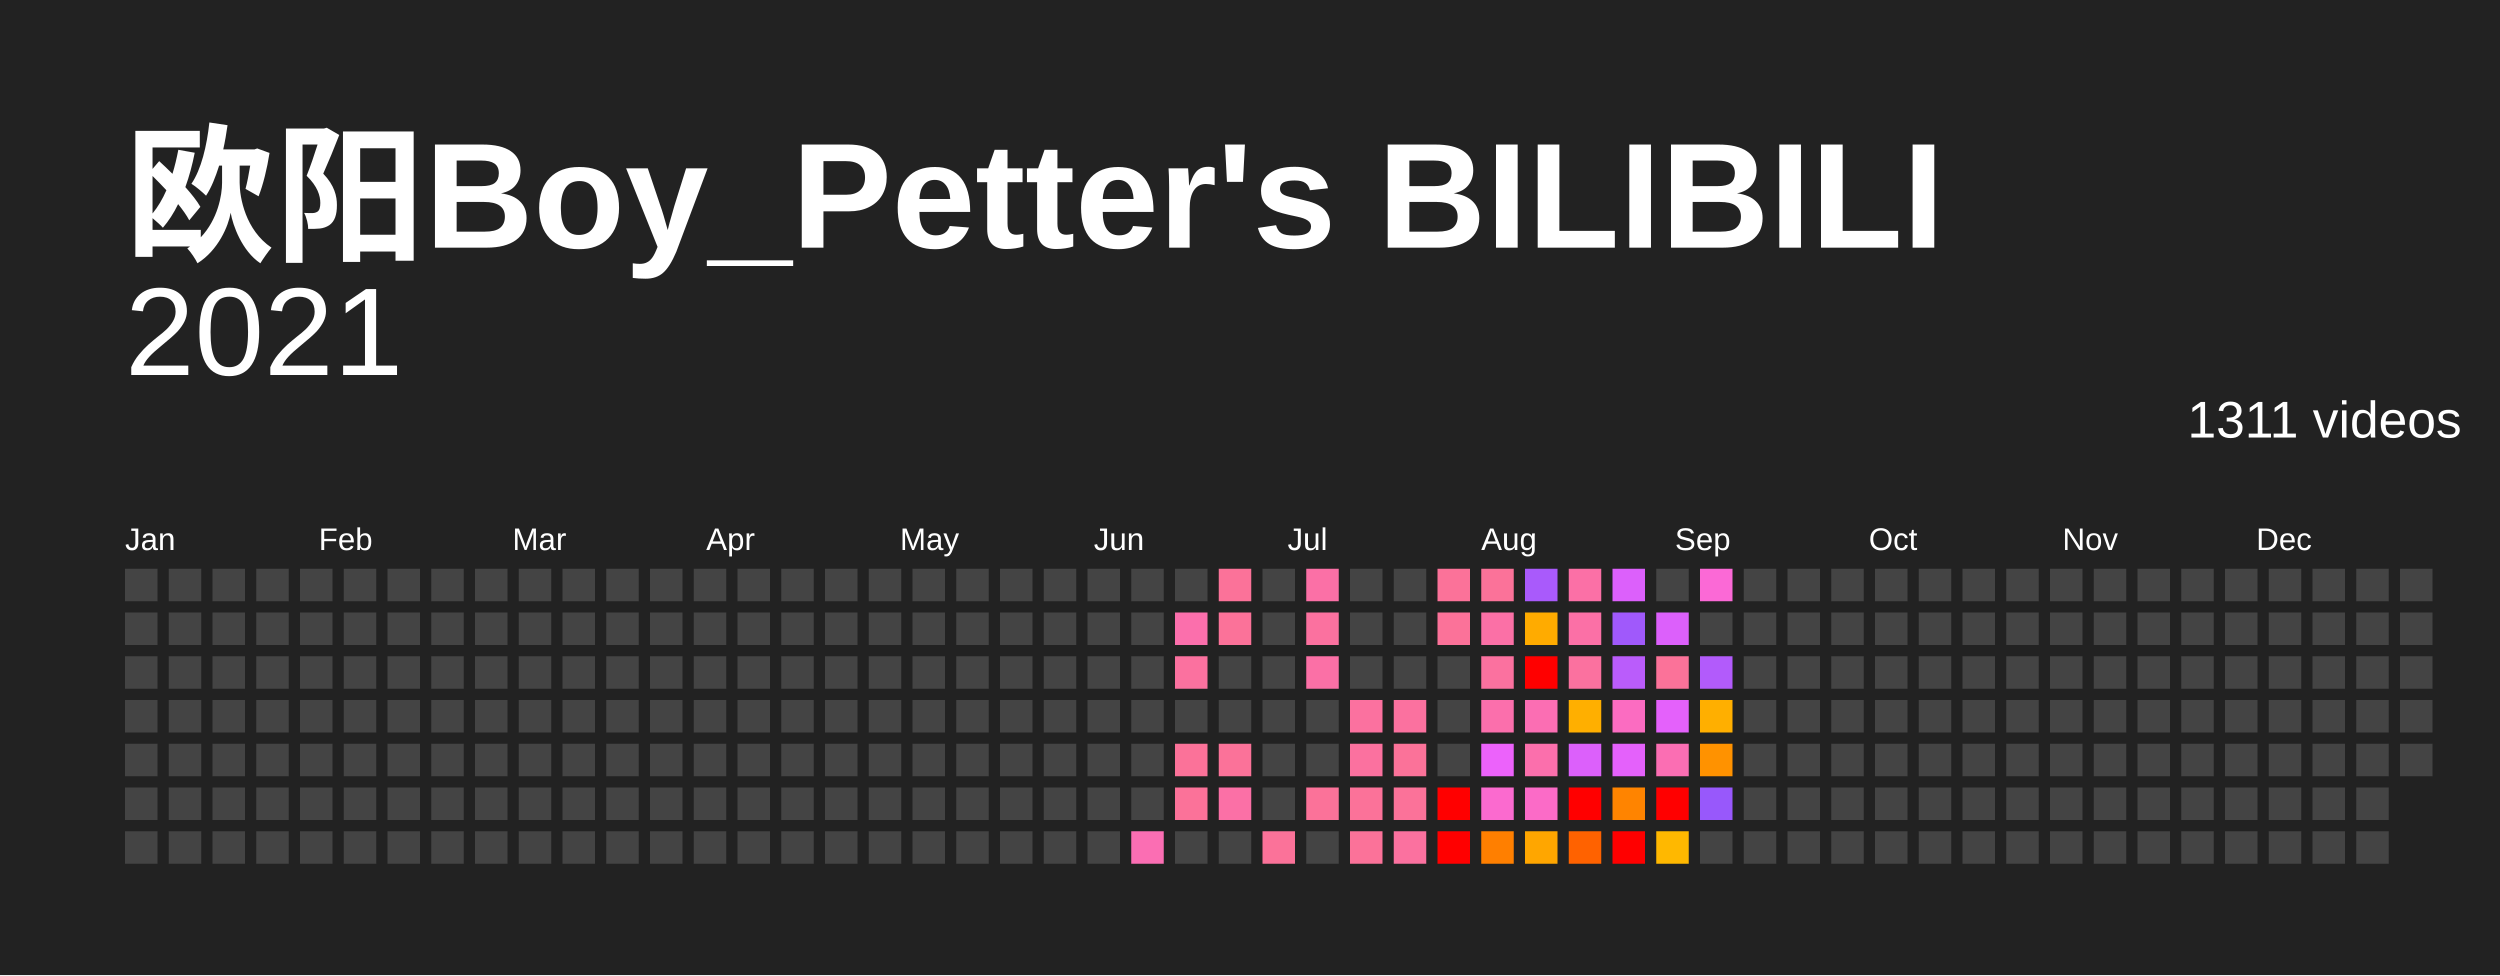
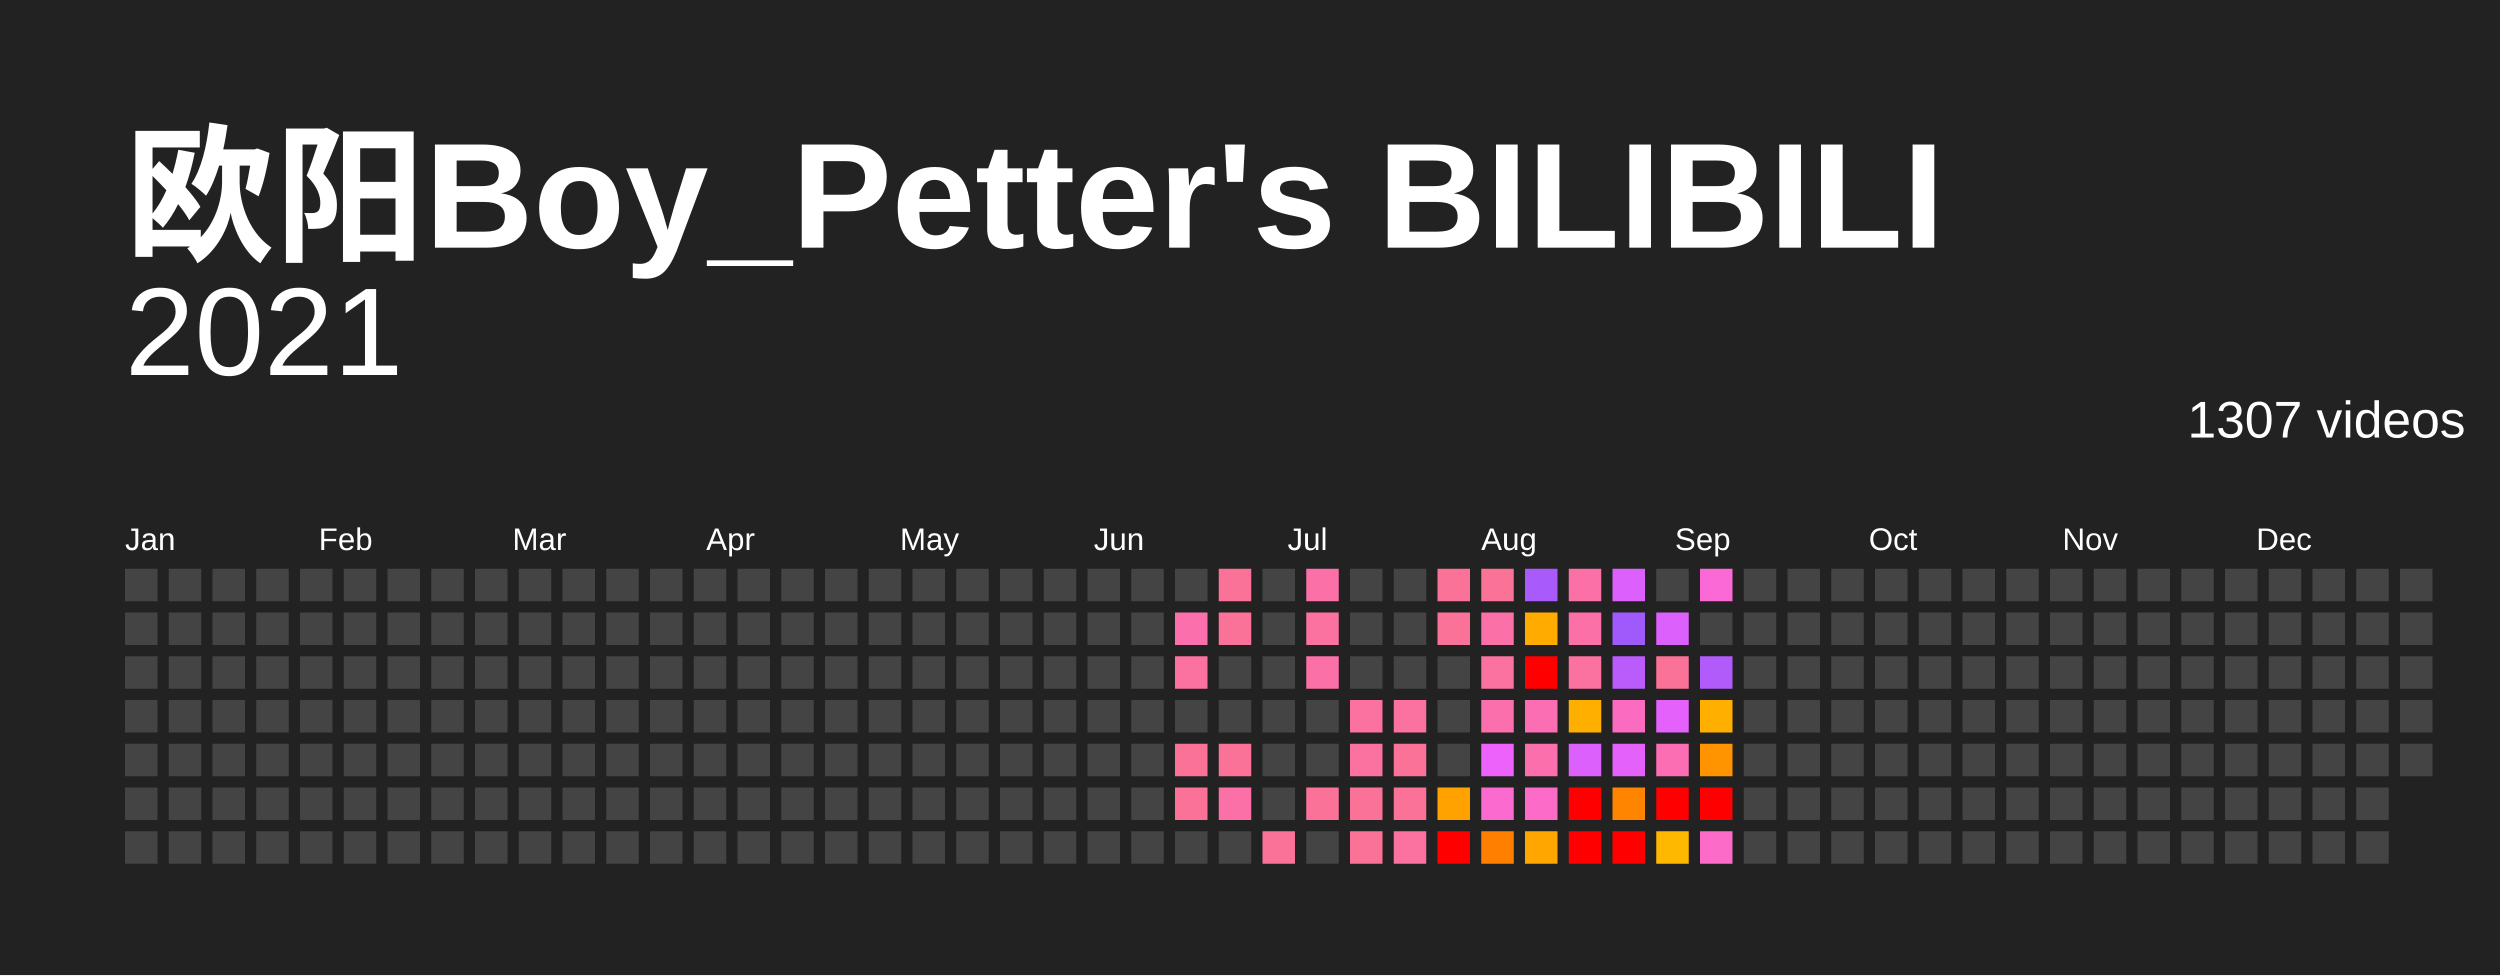
<svg xmlns="http://www.w3.org/2000/svg" baseProfile="full" height="78mm" version="1.1" viewBox="0,0,200,78" width="200mm">
  <defs />
  <rect fill="#222222" height="78" width="200" x="0" y="0" />
  <text fill="#FFFFFF" style="font-size:12px; font-family:Arial; font-weight:bold;" x="10" y="20">欧阳Boy_Petter's BILIBILI</text>
  <text alignment-baseline="hanging" fill="#FFFFFF" style="font-size:10.0px; font-family:Arial;" x="10" y="30">2021</text>
-   <text alignment-baseline="hanging" fill="#FFFFFF" style="font-size:4.125px; font-family:Arial;" x="175" y="35">1311 videos</text>
+   <text alignment-baseline="hanging" fill="#FFFFFF" style="font-size:4.125px; font-family:Arial;" x="175" y="35">1307 videos</text>
  <text fill="#FFFFFF" style="font-size:2.5px; font-family:Arial" x="10.0" y="44">Jan</text>
  <text fill="#FFFFFF" style="font-size:2.5px; font-family:Arial" x="25.5" y="44">Feb</text>
  <text fill="#FFFFFF" style="font-size:2.5px; font-family:Arial" x="41.0" y="44">Mar</text>
  <text fill="#FFFFFF" style="font-size:2.5px; font-family:Arial" x="56.5" y="44">Apr</text>
  <text fill="#FFFFFF" style="font-size:2.5px; font-family:Arial" x="72.0" y="44">May</text>
  <text fill="#FFFFFF" style="font-size:2.5px; font-family:Arial" x="87.5" y="44">Jun</text>
  <text fill="#FFFFFF" style="font-size:2.5px; font-family:Arial" x="103.0" y="44">Jul</text>
  <text fill="#FFFFFF" style="font-size:2.5px; font-family:Arial" x="118.5" y="44">Aug</text>
  <text fill="#FFFFFF" style="font-size:2.5px; font-family:Arial" x="134.0" y="44">Sep</text>
  <text fill="#FFFFFF" style="font-size:2.5px; font-family:Arial" x="149.5" y="44">Oct</text>
  <text fill="#FFFFFF" style="font-size:2.5px; font-family:Arial" x="165.0" y="44">Nov</text>
  <text fill="#FFFFFF" style="font-size:2.5px; font-family:Arial" x="180.5" y="44">Dec</text>
  <rect fill="#444444" height="2.6" width="2.6" x="10.0" y="45.5" />
  <rect fill="#444444" height="2.6" width="2.6" x="10.0" y="49.0" />
  <rect fill="#444444" height="2.6" width="2.6" x="10.0" y="52.5" />
  <rect fill="#444444" height="2.6" width="2.6" x="10.0" y="56.0" />
  <rect fill="#444444" height="2.6" width="2.6" x="10.0" y="59.5" />
  <rect fill="#444444" height="2.6" width="2.6" x="10.0" y="63.0" />
  <rect fill="#444444" height="2.6" width="2.6" x="10.0" y="66.5" />
  <rect fill="#444444" height="2.6" width="2.6" x="13.5" y="45.5" />
  <rect fill="#444444" height="2.6" width="2.6" x="13.5" y="49.0" />
  <rect fill="#444444" height="2.6" width="2.6" x="13.5" y="52.5" />
  <rect fill="#444444" height="2.6" width="2.6" x="13.5" y="56.0" />
  <rect fill="#444444" height="2.6" width="2.6" x="13.5" y="59.5" />
  <rect fill="#444444" height="2.6" width="2.6" x="13.5" y="63.0" />
  <rect fill="#444444" height="2.6" width="2.6" x="13.5" y="66.5" />
  <rect fill="#444444" height="2.6" width="2.6" x="17.0" y="45.5" />
  <rect fill="#444444" height="2.6" width="2.6" x="17.0" y="49.0" />
  <rect fill="#444444" height="2.6" width="2.6" x="17.0" y="52.5" />
  <rect fill="#444444" height="2.6" width="2.6" x="17.0" y="56.0" />
  <rect fill="#444444" height="2.6" width="2.6" x="17.0" y="59.5" />
  <rect fill="#444444" height="2.6" width="2.6" x="17.0" y="63.0" />
  <rect fill="#444444" height="2.6" width="2.6" x="17.0" y="66.5" />
  <rect fill="#444444" height="2.6" width="2.6" x="20.5" y="45.5" />
  <rect fill="#444444" height="2.6" width="2.6" x="20.5" y="49.0" />
  <rect fill="#444444" height="2.6" width="2.6" x="20.5" y="52.5" />
  <rect fill="#444444" height="2.6" width="2.6" x="20.5" y="56.0" />
  <rect fill="#444444" height="2.6" width="2.6" x="20.5" y="59.5" />
  <rect fill="#444444" height="2.6" width="2.6" x="20.5" y="63.0" />
  <rect fill="#444444" height="2.6" width="2.6" x="20.5" y="66.5" />
  <rect fill="#444444" height="2.6" width="2.6" x="24.0" y="45.5" />
  <rect fill="#444444" height="2.6" width="2.6" x="24.0" y="49.0" />
  <rect fill="#444444" height="2.6" width="2.6" x="24.0" y="52.5" />
  <rect fill="#444444" height="2.6" width="2.6" x="24.0" y="56.0" />
  <rect fill="#444444" height="2.6" width="2.6" x="24.0" y="59.5" />
  <rect fill="#444444" height="2.6" width="2.6" x="24.0" y="63.0" />
  <rect fill="#444444" height="2.6" width="2.6" x="24.0" y="66.5" />
  <rect fill="#444444" height="2.6" width="2.6" x="27.5" y="45.5" />
  <rect fill="#444444" height="2.6" width="2.6" x="27.5" y="49.0" />
  <rect fill="#444444" height="2.6" width="2.6" x="27.5" y="52.5" />
  <rect fill="#444444" height="2.6" width="2.6" x="27.5" y="56.0" />
  <rect fill="#444444" height="2.6" width="2.6" x="27.5" y="59.5" />
  <rect fill="#444444" height="2.6" width="2.6" x="27.5" y="63.0" />
  <rect fill="#444444" height="2.6" width="2.6" x="27.5" y="66.5" />
  <rect fill="#444444" height="2.6" width="2.6" x="31.0" y="45.5" />
  <rect fill="#444444" height="2.6" width="2.6" x="31.0" y="49.0" />
  <rect fill="#444444" height="2.6" width="2.6" x="31.0" y="52.5" />
  <rect fill="#444444" height="2.6" width="2.6" x="31.0" y="56.0" />
  <rect fill="#444444" height="2.6" width="2.6" x="31.0" y="59.5" />
  <rect fill="#444444" height="2.6" width="2.6" x="31.0" y="63.0" />
  <rect fill="#444444" height="2.6" width="2.6" x="31.0" y="66.5" />
  <rect fill="#444444" height="2.6" width="2.6" x="34.5" y="45.5" />
  <rect fill="#444444" height="2.6" width="2.6" x="34.5" y="49.0" />
  <rect fill="#444444" height="2.6" width="2.6" x="34.5" y="52.5" />
  <rect fill="#444444" height="2.6" width="2.6" x="34.5" y="56.0" />
  <rect fill="#444444" height="2.6" width="2.6" x="34.5" y="59.5" />
  <rect fill="#444444" height="2.6" width="2.6" x="34.5" y="63.0" />
  <rect fill="#444444" height="2.6" width="2.6" x="34.5" y="66.5" />
  <rect fill="#444444" height="2.6" width="2.6" x="38.0" y="45.5" />
  <rect fill="#444444" height="2.6" width="2.6" x="38.0" y="49.0" />
  <rect fill="#444444" height="2.6" width="2.6" x="38.0" y="52.5" />
  <rect fill="#444444" height="2.6" width="2.6" x="38.0" y="56.0" />
  <rect fill="#444444" height="2.6" width="2.6" x="38.0" y="59.5" />
  <rect fill="#444444" height="2.6" width="2.6" x="38.0" y="63.0" />
  <rect fill="#444444" height="2.6" width="2.6" x="38.0" y="66.5" />
  <rect fill="#444444" height="2.6" width="2.6" x="41.5" y="45.5" />
  <rect fill="#444444" height="2.6" width="2.6" x="41.5" y="49.0" />
  <rect fill="#444444" height="2.6" width="2.6" x="41.5" y="52.5" />
  <rect fill="#444444" height="2.6" width="2.6" x="41.5" y="56.0" />
  <rect fill="#444444" height="2.6" width="2.6" x="41.5" y="59.5" />
  <rect fill="#444444" height="2.6" width="2.6" x="41.5" y="63.0" />
  <rect fill="#444444" height="2.6" width="2.6" x="41.5" y="66.5" />
  <rect fill="#444444" height="2.6" width="2.6" x="45.0" y="45.5" />
  <rect fill="#444444" height="2.6" width="2.6" x="45.0" y="49.0" />
  <rect fill="#444444" height="2.6" width="2.6" x="45.0" y="52.5" />
  <rect fill="#444444" height="2.6" width="2.6" x="45.0" y="56.0" />
  <rect fill="#444444" height="2.6" width="2.6" x="45.0" y="59.5" />
  <rect fill="#444444" height="2.6" width="2.6" x="45.0" y="63.0" />
  <rect fill="#444444" height="2.6" width="2.6" x="45.0" y="66.5" />
  <rect fill="#444444" height="2.6" width="2.6" x="48.5" y="45.5" />
  <rect fill="#444444" height="2.6" width="2.6" x="48.5" y="49.0" />
  <rect fill="#444444" height="2.6" width="2.6" x="48.5" y="52.5" />
  <rect fill="#444444" height="2.6" width="2.6" x="48.5" y="56.0" />
  <rect fill="#444444" height="2.6" width="2.6" x="48.5" y="59.5" />
  <rect fill="#444444" height="2.6" width="2.6" x="48.5" y="63.0" />
  <rect fill="#444444" height="2.6" width="2.6" x="48.5" y="66.5" />
  <rect fill="#444444" height="2.6" width="2.6" x="52.0" y="45.5" />
  <rect fill="#444444" height="2.6" width="2.6" x="52.0" y="49.0" />
  <rect fill="#444444" height="2.6" width="2.6" x="52.0" y="52.5" />
  <rect fill="#444444" height="2.6" width="2.6" x="52.0" y="56.0" />
  <rect fill="#444444" height="2.6" width="2.6" x="52.0" y="59.5" />
  <rect fill="#444444" height="2.6" width="2.6" x="52.0" y="63.0" />
  <rect fill="#444444" height="2.6" width="2.6" x="52.0" y="66.5" />
  <rect fill="#444444" height="2.6" width="2.6" x="55.5" y="45.5" />
  <rect fill="#444444" height="2.6" width="2.6" x="55.5" y="49.0" />
  <rect fill="#444444" height="2.6" width="2.6" x="55.5" y="52.5" />
  <rect fill="#444444" height="2.6" width="2.6" x="55.5" y="56.0" />
  <rect fill="#444444" height="2.6" width="2.6" x="55.5" y="59.5" />
  <rect fill="#444444" height="2.6" width="2.6" x="55.5" y="63.0" />
  <rect fill="#444444" height="2.6" width="2.6" x="55.5" y="66.5" />
  <rect fill="#444444" height="2.6" width="2.6" x="59.0" y="45.5" />
  <rect fill="#444444" height="2.6" width="2.6" x="59.0" y="49.0" />
  <rect fill="#444444" height="2.6" width="2.6" x="59.0" y="52.5" />
  <rect fill="#444444" height="2.6" width="2.6" x="59.0" y="56.0" />
  <rect fill="#444444" height="2.6" width="2.6" x="59.0" y="59.5" />
  <rect fill="#444444" height="2.6" width="2.6" x="59.0" y="63.0" />
  <rect fill="#444444" height="2.6" width="2.6" x="59.0" y="66.5" />
  <rect fill="#444444" height="2.6" width="2.6" x="62.5" y="45.5" />
  <rect fill="#444444" height="2.6" width="2.6" x="62.5" y="49.0" />
  <rect fill="#444444" height="2.6" width="2.6" x="62.5" y="52.5" />
  <rect fill="#444444" height="2.6" width="2.6" x="62.5" y="56.0" />
  <rect fill="#444444" height="2.6" width="2.6" x="62.5" y="59.5" />
  <rect fill="#444444" height="2.6" width="2.6" x="62.5" y="63.0" />
  <rect fill="#444444" height="2.6" width="2.6" x="62.5" y="66.5" />
  <rect fill="#444444" height="2.6" width="2.6" x="66.0" y="45.5" />
  <rect fill="#444444" height="2.6" width="2.6" x="66.0" y="49.0" />
  <rect fill="#444444" height="2.6" width="2.6" x="66.0" y="52.5" />
  <rect fill="#444444" height="2.6" width="2.6" x="66.0" y="56.0" />
  <rect fill="#444444" height="2.6" width="2.6" x="66.0" y="59.5" />
  <rect fill="#444444" height="2.6" width="2.6" x="66.0" y="63.0" />
  <rect fill="#444444" height="2.6" width="2.6" x="66.0" y="66.5" />
  <rect fill="#444444" height="2.6" width="2.6" x="69.5" y="45.5" />
  <rect fill="#444444" height="2.6" width="2.6" x="69.5" y="49.0" />
  <rect fill="#444444" height="2.6" width="2.6" x="69.5" y="52.5" />
  <rect fill="#444444" height="2.6" width="2.6" x="69.5" y="56.0" />
  <rect fill="#444444" height="2.6" width="2.6" x="69.5" y="59.5" />
  <rect fill="#444444" height="2.6" width="2.6" x="69.5" y="63.0" />
  <rect fill="#444444" height="2.6" width="2.6" x="69.5" y="66.5" />
  <rect fill="#444444" height="2.6" width="2.6" x="73.0" y="45.5" />
  <rect fill="#444444" height="2.6" width="2.6" x="73.0" y="49.0" />
  <rect fill="#444444" height="2.6" width="2.6" x="73.0" y="52.5" />
  <rect fill="#444444" height="2.6" width="2.6" x="73.0" y="56.0" />
  <rect fill="#444444" height="2.6" width="2.6" x="73.0" y="59.5" />
  <rect fill="#444444" height="2.6" width="2.6" x="73.0" y="63.0" />
  <rect fill="#444444" height="2.6" width="2.6" x="73.0" y="66.5" />
  <rect fill="#444444" height="2.6" width="2.6" x="76.5" y="45.5" />
  <rect fill="#444444" height="2.6" width="2.6" x="76.5" y="49.0" />
  <rect fill="#444444" height="2.6" width="2.6" x="76.5" y="52.5" />
  <rect fill="#444444" height="2.6" width="2.6" x="76.5" y="56.0" />
  <rect fill="#444444" height="2.6" width="2.6" x="76.5" y="59.5" />
  <rect fill="#444444" height="2.6" width="2.6" x="76.5" y="63.0" />
  <rect fill="#444444" height="2.6" width="2.6" x="76.5" y="66.5" />
  <rect fill="#444444" height="2.6" width="2.6" x="80.0" y="45.5" />
  <rect fill="#444444" height="2.6" width="2.6" x="80.0" y="49.0" />
  <rect fill="#444444" height="2.6" width="2.6" x="80.0" y="52.5" />
  <rect fill="#444444" height="2.6" width="2.6" x="80.0" y="56.0" />
  <rect fill="#444444" height="2.6" width="2.6" x="80.0" y="59.5" />
  <rect fill="#444444" height="2.6" width="2.6" x="80.0" y="63.0" />
  <rect fill="#444444" height="2.6" width="2.6" x="80.0" y="66.5" />
  <rect fill="#444444" height="2.6" width="2.6" x="83.5" y="45.5" />
  <rect fill="#444444" height="2.6" width="2.6" x="83.5" y="49.0" />
  <rect fill="#444444" height="2.6" width="2.6" x="83.5" y="52.5" />
  <rect fill="#444444" height="2.6" width="2.6" x="83.5" y="56.0" />
  <rect fill="#444444" height="2.6" width="2.6" x="83.5" y="59.5" />
  <rect fill="#444444" height="2.6" width="2.6" x="83.5" y="63.0" />
  <rect fill="#444444" height="2.6" width="2.6" x="83.5" y="66.5" />
  <rect fill="#444444" height="2.6" width="2.6" x="87.0" y="45.5" />
  <rect fill="#444444" height="2.6" width="2.6" x="87.0" y="49.0" />
  <rect fill="#444444" height="2.6" width="2.6" x="87.0" y="52.5" />
  <rect fill="#444444" height="2.6" width="2.6" x="87.0" y="56.0" />
  <rect fill="#444444" height="2.6" width="2.6" x="87.0" y="59.5" />
  <rect fill="#444444" height="2.6" width="2.6" x="87.0" y="63.0" />
  <rect fill="#444444" height="2.6" width="2.6" x="87.0" y="66.5" />
  <rect fill="#444444" height="2.6" width="2.6" x="90.5" y="45.5" />
  <rect fill="#444444" height="2.6" width="2.6" x="90.5" y="49.0" />
  <rect fill="#444444" height="2.6" width="2.6" x="90.5" y="52.5" />
  <rect fill="#444444" height="2.6" width="2.6" x="90.5" y="56.0" />
  <rect fill="#444444" height="2.6" width="2.6" x="90.5" y="59.5" />
  <rect fill="#444444" height="2.6" width="2.6" x="90.5" y="63.0" />
-   <rect fill="#fb6eb3" height="2.6" width="2.6" x="90.5" y="66.5" />
+   <rect fill="#444444" height="2.6" width="2.6" x="90.5" y="66.5" />
  <rect fill="#444444" height="2.6" width="2.6" x="94.0" y="45.5" />
  <rect fill="#fb6fac" height="2.6" width="2.6" x="94.0" y="49.0" />
  <rect fill="#fb719f" height="2.6" width="2.6" x="94.0" y="52.5" />
  <rect fill="#444444" height="2.6" width="2.6" x="94.0" y="56.0" />
  <rect fill="#fb7299" height="2.6" width="2.6" x="94.0" y="59.5" />
  <rect fill="#fb7299" height="2.6" width="2.6" x="94.0" y="63.0" />
  <rect fill="#444444" height="2.6" width="2.6" x="94.0" y="66.5" />
  <rect fill="#fb7299" height="2.6" width="2.6" x="97.5" y="45.5" />
  <rect fill="#fb7299" height="2.6" width="2.6" x="97.5" y="49.0" />
  <rect fill="#444444" height="2.6" width="2.6" x="97.5" y="52.5" />
  <rect fill="#444444" height="2.6" width="2.6" x="97.5" y="56.0" />
  <rect fill="#fb7299" height="2.6" width="2.6" x="97.5" y="59.5" />
  <rect fill="#fb70a6" height="2.6" width="2.6" x="97.5" y="63.0" />
  <rect fill="#444444" height="2.6" width="2.6" x="97.5" y="66.5" />
  <rect fill="#444444" height="2.6" width="2.6" x="101.0" y="45.5" />
  <rect fill="#444444" height="2.6" width="2.6" x="101.0" y="49.0" />
  <rect fill="#444444" height="2.6" width="2.6" x="101.0" y="52.5" />
  <rect fill="#444444" height="2.6" width="2.6" x="101.0" y="56.0" />
  <rect fill="#444444" height="2.6" width="2.6" x="101.0" y="59.5" />
  <rect fill="#444444" height="2.6" width="2.6" x="101.0" y="63.0" />
  <rect fill="#fb7299" height="2.6" width="2.6" x="101.0" y="66.5" />
  <rect fill="#fb70a6" height="2.6" width="2.6" x="104.5" y="45.5" />
  <rect fill="#fb719f" height="2.6" width="2.6" x="104.5" y="49.0" />
  <rect fill="#fb70a6" height="2.6" width="2.6" x="104.5" y="52.5" />
  <rect fill="#444444" height="2.6" width="2.6" x="104.5" y="56.0" />
  <rect fill="#444444" height="2.6" width="2.6" x="104.5" y="59.5" />
  <rect fill="#fb7299" height="2.6" width="2.6" x="104.5" y="63.0" />
  <rect fill="#444444" height="2.6" width="2.6" x="104.5" y="66.5" />
  <rect fill="#444444" height="2.6" width="2.6" x="108.0" y="45.5" />
  <rect fill="#444444" height="2.6" width="2.6" x="108.0" y="49.0" />
  <rect fill="#444444" height="2.6" width="2.6" x="108.0" y="52.5" />
  <rect fill="#fb719f" height="2.6" width="2.6" x="108.0" y="56.0" />
  <rect fill="#fb719f" height="2.6" width="2.6" x="108.0" y="59.5" />
  <rect fill="#fb7299" height="2.6" width="2.6" x="108.0" y="63.0" />
  <rect fill="#fb7299" height="2.6" width="2.6" x="108.0" y="66.5" />
  <rect fill="#444444" height="2.6" width="2.6" x="111.5" y="45.5" />
  <rect fill="#444444" height="2.6" width="2.6" x="111.5" y="49.0" />
  <rect fill="#444444" height="2.6" width="2.6" x="111.5" y="52.5" />
  <rect fill="#fb719f" height="2.6" width="2.6" x="111.5" y="56.0" />
  <rect fill="#fb7299" height="2.6" width="2.6" x="111.5" y="59.5" />
  <rect fill="#fb7299" height="2.6" width="2.6" x="111.5" y="63.0" />
  <rect fill="#fb719f" height="2.6" width="2.6" x="111.5" y="66.5" />
  <rect fill="#fb7299" height="2.6" width="2.6" x="115.0" y="45.5" />
  <rect fill="#fb7299" height="2.6" width="2.6" x="115.0" y="49.0" />
  <rect fill="#444444" height="2.6" width="2.6" x="115.0" y="52.5" />
  <rect fill="#444444" height="2.6" width="2.6" x="115.0" y="56.0" />
  <rect fill="#444444" height="2.6" width="2.6" x="115.0" y="59.5" />
-   <rect fill="red" height="2.6" width="2.6" x="115.0" y="63.0" />
+   <rect fill="#ffa200" height="2.6" width="2.6" x="115.0" y="63.0" />
  <rect fill="red" height="2.6" width="2.6" x="115.0" y="66.5" />
  <rect fill="#fb7299" height="2.6" width="2.6" x="118.5" y="45.5" />
  <rect fill="#fb70a6" height="2.6" width="2.6" x="118.5" y="49.0" />
  <rect fill="#fb719f" height="2.6" width="2.6" x="118.5" y="52.5" />
  <rect fill="#fb6fac" height="2.6" width="2.6" x="118.5" y="56.0" />
  <rect fill="#ec62fb" height="2.6" width="2.6" x="118.5" y="59.5" />
  <rect fill="#fb6acf" height="2.6" width="2.6" x="118.5" y="63.0" />
  <rect fill="#ff7f00" height="2.6" width="2.6" x="118.5" y="66.5" />
  <rect fill="#a95afb" height="2.6" width="2.6" x="122.0" y="45.5" />
  <rect fill="#ffab00" height="2.6" width="2.6" x="122.0" y="49.0" />
  <rect fill="red" height="2.6" width="2.6" x="122.0" y="52.5" />
  <rect fill="#fb6eb3" height="2.6" width="2.6" x="122.0" y="56.0" />
  <rect fill="#fb6fac" height="2.6" width="2.6" x="122.0" y="59.5" />
  <rect fill="#fb6bc7" height="2.6" width="2.6" x="122.0" y="63.0" />
  <rect fill="#ffa600" height="2.6" width="2.6" x="122.0" y="66.5" />
  <rect fill="#fb70a6" height="2.6" width="2.6" x="125.5" y="45.5" />
  <rect fill="#fb70a6" height="2.6" width="2.6" x="125.5" y="49.0" />
  <rect fill="#fb719f" height="2.6" width="2.6" x="125.5" y="52.5" />
  <rect fill="#ffaf00" height="2.6" width="2.6" x="125.5" y="56.0" />
  <rect fill="#dc60fb" height="2.6" width="2.6" x="125.5" y="59.5" />
  <rect fill="red" height="2.6" width="2.6" x="125.5" y="63.0" />
-   <rect fill="#ff6200" height="2.6" width="2.6" x="125.5" y="66.5" />
+   <rect fill="red" height="2.6" width="2.6" x="125.5" y="66.5" />
  <rect fill="#dc60fb" height="2.6" width="2.6" x="129.0" y="45.5" />
  <rect fill="#a059fb" height="2.6" width="2.6" x="129.0" y="49.0" />
  <rect fill="#ba5cfb" height="2.6" width="2.6" x="129.0" y="52.5" />
  <rect fill="#fb6cc1" height="2.6" width="2.6" x="129.0" y="56.0" />
  <rect fill="#e461fb" height="2.6" width="2.6" x="129.0" y="59.5" />
  <rect fill="#ff8400" height="2.6" width="2.6" x="129.0" y="63.0" />
  <rect fill="red" height="2.6" width="2.6" x="129.0" y="66.5" />
  <rect fill="#444444" height="2.6" width="2.6" x="132.5" y="45.5" />
  <rect fill="#dc60fb" height="2.6" width="2.6" x="132.5" y="49.0" />
  <rect fill="#fb7299" height="2.6" width="2.6" x="132.5" y="52.5" />
  <rect fill="#e461fb" height="2.6" width="2.6" x="132.5" y="56.0" />
  <rect fill="#fb6eb3" height="2.6" width="2.6" x="132.5" y="59.5" />
  <rect fill="red" height="2.6" width="2.6" x="132.5" y="63.0" />
  <rect fill="#ffb800" height="2.6" width="2.6" x="132.5" y="66.5" />
  <rect fill="#fb69d6" height="2.6" width="2.6" x="136.0" y="45.5" />
  <rect fill="#444444" height="2.6" width="2.6" x="136.0" y="49.0" />
  <rect fill="#b25bfb" height="2.6" width="2.6" x="136.0" y="52.5" />
  <rect fill="#ffaf00" height="2.6" width="2.6" x="136.0" y="56.0" />
-   <rect fill="#ff9200" height="2.6" width="2.6" x="136.0" y="59.5" />
-   <rect fill="#9858fb" height="2.6" width="2.6" x="136.0" y="63.0" />
-   <rect fill="#444444" height="2.6" width="2.6" x="136.0" y="66.5" />
+   <rect fill="#ff9400" height="2.6" width="2.6" x="136.0" y="59.5" />
+   <rect fill="red" height="2.6" width="2.6" x="136.0" y="63.0" />
+   <rect fill="#fb6bc7" height="2.6" width="2.6" x="136.0" y="66.5" />
  <rect fill="#444444" height="2.6" width="2.6" x="139.5" y="45.5" />
  <rect fill="#444444" height="2.6" width="2.6" x="139.5" y="49.0" />
  <rect fill="#444444" height="2.6" width="2.6" x="139.5" y="52.5" />
  <rect fill="#444444" height="2.6" width="2.6" x="139.5" y="56.0" />
  <rect fill="#444444" height="2.6" width="2.6" x="139.5" y="59.5" />
  <rect fill="#444444" height="2.6" width="2.6" x="139.5" y="63.0" />
  <rect fill="#444444" height="2.6" width="2.6" x="139.5" y="66.5" />
  <rect fill="#444444" height="2.6" width="2.6" x="143.0" y="45.5" />
  <rect fill="#444444" height="2.6" width="2.6" x="143.0" y="49.0" />
  <rect fill="#444444" height="2.6" width="2.6" x="143.0" y="52.5" />
  <rect fill="#444444" height="2.6" width="2.6" x="143.0" y="56.0" />
  <rect fill="#444444" height="2.6" width="2.6" x="143.0" y="59.5" />
  <rect fill="#444444" height="2.6" width="2.6" x="143.0" y="63.0" />
  <rect fill="#444444" height="2.6" width="2.6" x="143.0" y="66.5" />
  <rect fill="#444444" height="2.6" width="2.6" x="146.5" y="45.5" />
  <rect fill="#444444" height="2.6" width="2.6" x="146.5" y="49.0" />
  <rect fill="#444444" height="2.6" width="2.6" x="146.5" y="52.5" />
  <rect fill="#444444" height="2.6" width="2.6" x="146.5" y="56.0" />
  <rect fill="#444444" height="2.6" width="2.6" x="146.5" y="59.5" />
  <rect fill="#444444" height="2.6" width="2.6" x="146.5" y="63.0" />
  <rect fill="#444444" height="2.6" width="2.6" x="146.5" y="66.5" />
  <rect fill="#444444" height="2.6" width="2.6" x="150.0" y="45.5" />
  <rect fill="#444444" height="2.6" width="2.6" x="150.0" y="49.0" />
  <rect fill="#444444" height="2.6" width="2.6" x="150.0" y="52.5" />
  <rect fill="#444444" height="2.6" width="2.6" x="150.0" y="56.0" />
  <rect fill="#444444" height="2.6" width="2.6" x="150.0" y="59.5" />
  <rect fill="#444444" height="2.6" width="2.6" x="150.0" y="63.0" />
  <rect fill="#444444" height="2.6" width="2.6" x="150.0" y="66.5" />
  <rect fill="#444444" height="2.6" width="2.6" x="153.5" y="45.5" />
  <rect fill="#444444" height="2.6" width="2.6" x="153.5" y="49.0" />
  <rect fill="#444444" height="2.6" width="2.6" x="153.5" y="52.5" />
  <rect fill="#444444" height="2.6" width="2.6" x="153.5" y="56.0" />
  <rect fill="#444444" height="2.6" width="2.6" x="153.5" y="59.5" />
  <rect fill="#444444" height="2.6" width="2.6" x="153.5" y="63.0" />
  <rect fill="#444444" height="2.6" width="2.6" x="153.5" y="66.5" />
  <rect fill="#444444" height="2.6" width="2.6" x="157.0" y="45.5" />
  <rect fill="#444444" height="2.6" width="2.6" x="157.0" y="49.0" />
  <rect fill="#444444" height="2.6" width="2.6" x="157.0" y="52.5" />
  <rect fill="#444444" height="2.6" width="2.6" x="157.0" y="56.0" />
  <rect fill="#444444" height="2.6" width="2.6" x="157.0" y="59.5" />
  <rect fill="#444444" height="2.6" width="2.6" x="157.0" y="63.0" />
  <rect fill="#444444" height="2.6" width="2.6" x="157.0" y="66.5" />
  <rect fill="#444444" height="2.6" width="2.6" x="160.5" y="45.5" />
  <rect fill="#444444" height="2.6" width="2.6" x="160.5" y="49.0" />
  <rect fill="#444444" height="2.6" width="2.6" x="160.5" y="52.5" />
  <rect fill="#444444" height="2.6" width="2.6" x="160.5" y="56.0" />
  <rect fill="#444444" height="2.6" width="2.6" x="160.5" y="59.5" />
  <rect fill="#444444" height="2.6" width="2.6" x="160.5" y="63.0" />
  <rect fill="#444444" height="2.6" width="2.6" x="160.5" y="66.5" />
  <rect fill="#444444" height="2.6" width="2.6" x="164.0" y="45.5" />
  <rect fill="#444444" height="2.6" width="2.6" x="164.0" y="49.0" />
  <rect fill="#444444" height="2.6" width="2.6" x="164.0" y="52.5" />
  <rect fill="#444444" height="2.6" width="2.6" x="164.0" y="56.0" />
  <rect fill="#444444" height="2.6" width="2.6" x="164.0" y="59.5" />
  <rect fill="#444444" height="2.6" width="2.6" x="164.0" y="63.0" />
  <rect fill="#444444" height="2.6" width="2.6" x="164.0" y="66.5" />
  <rect fill="#444444" height="2.6" width="2.6" x="167.5" y="45.5" />
  <rect fill="#444444" height="2.6" width="2.6" x="167.5" y="49.0" />
  <rect fill="#444444" height="2.6" width="2.6" x="167.5" y="52.5" />
  <rect fill="#444444" height="2.6" width="2.6" x="167.5" y="56.0" />
  <rect fill="#444444" height="2.6" width="2.6" x="167.5" y="59.5" />
  <rect fill="#444444" height="2.6" width="2.6" x="167.5" y="63.0" />
  <rect fill="#444444" height="2.6" width="2.6" x="167.5" y="66.5" />
  <rect fill="#444444" height="2.6" width="2.6" x="171.0" y="45.5" />
  <rect fill="#444444" height="2.6" width="2.6" x="171.0" y="49.0" />
  <rect fill="#444444" height="2.6" width="2.6" x="171.0" y="52.5" />
  <rect fill="#444444" height="2.6" width="2.6" x="171.0" y="56.0" />
  <rect fill="#444444" height="2.6" width="2.6" x="171.0" y="59.5" />
  <rect fill="#444444" height="2.6" width="2.6" x="171.0" y="63.0" />
  <rect fill="#444444" height="2.6" width="2.6" x="171.0" y="66.5" />
  <rect fill="#444444" height="2.6" width="2.6" x="174.5" y="45.5" />
  <rect fill="#444444" height="2.6" width="2.6" x="174.5" y="49.0" />
  <rect fill="#444444" height="2.6" width="2.6" x="174.5" y="52.5" />
  <rect fill="#444444" height="2.6" width="2.6" x="174.5" y="56.0" />
  <rect fill="#444444" height="2.6" width="2.6" x="174.5" y="59.5" />
  <rect fill="#444444" height="2.6" width="2.6" x="174.5" y="63.0" />
  <rect fill="#444444" height="2.6" width="2.6" x="174.5" y="66.5" />
  <rect fill="#444444" height="2.6" width="2.6" x="178.0" y="45.5" />
  <rect fill="#444444" height="2.6" width="2.6" x="178.0" y="49.0" />
  <rect fill="#444444" height="2.6" width="2.6" x="178.0" y="52.5" />
  <rect fill="#444444" height="2.6" width="2.6" x="178.0" y="56.0" />
  <rect fill="#444444" height="2.6" width="2.6" x="178.0" y="59.5" />
  <rect fill="#444444" height="2.6" width="2.6" x="178.0" y="63.0" />
  <rect fill="#444444" height="2.6" width="2.6" x="178.0" y="66.5" />
  <rect fill="#444444" height="2.6" width="2.6" x="181.5" y="45.5" />
  <rect fill="#444444" height="2.6" width="2.6" x="181.5" y="49.0" />
  <rect fill="#444444" height="2.6" width="2.6" x="181.5" y="52.5" />
  <rect fill="#444444" height="2.6" width="2.6" x="181.5" y="56.0" />
  <rect fill="#444444" height="2.6" width="2.6" x="181.5" y="59.5" />
  <rect fill="#444444" height="2.6" width="2.6" x="181.5" y="63.0" />
  <rect fill="#444444" height="2.6" width="2.6" x="181.5" y="66.5" />
  <rect fill="#444444" height="2.6" width="2.6" x="185.0" y="45.5" />
  <rect fill="#444444" height="2.6" width="2.6" x="185.0" y="49.0" />
  <rect fill="#444444" height="2.6" width="2.6" x="185.0" y="52.5" />
  <rect fill="#444444" height="2.6" width="2.6" x="185.0" y="56.0" />
  <rect fill="#444444" height="2.6" width="2.6" x="185.0" y="59.5" />
  <rect fill="#444444" height="2.6" width="2.6" x="185.0" y="63.0" />
  <rect fill="#444444" height="2.6" width="2.6" x="185.0" y="66.5" />
  <rect fill="#444444" height="2.6" width="2.6" x="188.5" y="45.5" />
  <rect fill="#444444" height="2.6" width="2.6" x="188.5" y="49.0" />
  <rect fill="#444444" height="2.6" width="2.6" x="188.5" y="52.5" />
  <rect fill="#444444" height="2.6" width="2.6" x="188.5" y="56.0" />
  <rect fill="#444444" height="2.6" width="2.6" x="188.5" y="59.5" />
  <rect fill="#444444" height="2.6" width="2.6" x="188.5" y="63.0" />
  <rect fill="#444444" height="2.6" width="2.6" x="188.5" y="66.5" />
  <rect fill="#444444" height="2.6" width="2.6" x="192.0" y="45.5" />
  <rect fill="#444444" height="2.6" width="2.6" x="192.0" y="49.0" />
  <rect fill="#444444" height="2.6" width="2.6" x="192.0" y="52.5" />
  <rect fill="#444444" height="2.6" width="2.6" x="192.0" y="56.0" />
  <rect fill="#444444" height="2.6" width="2.6" x="192.0" y="59.5" />
</svg>
